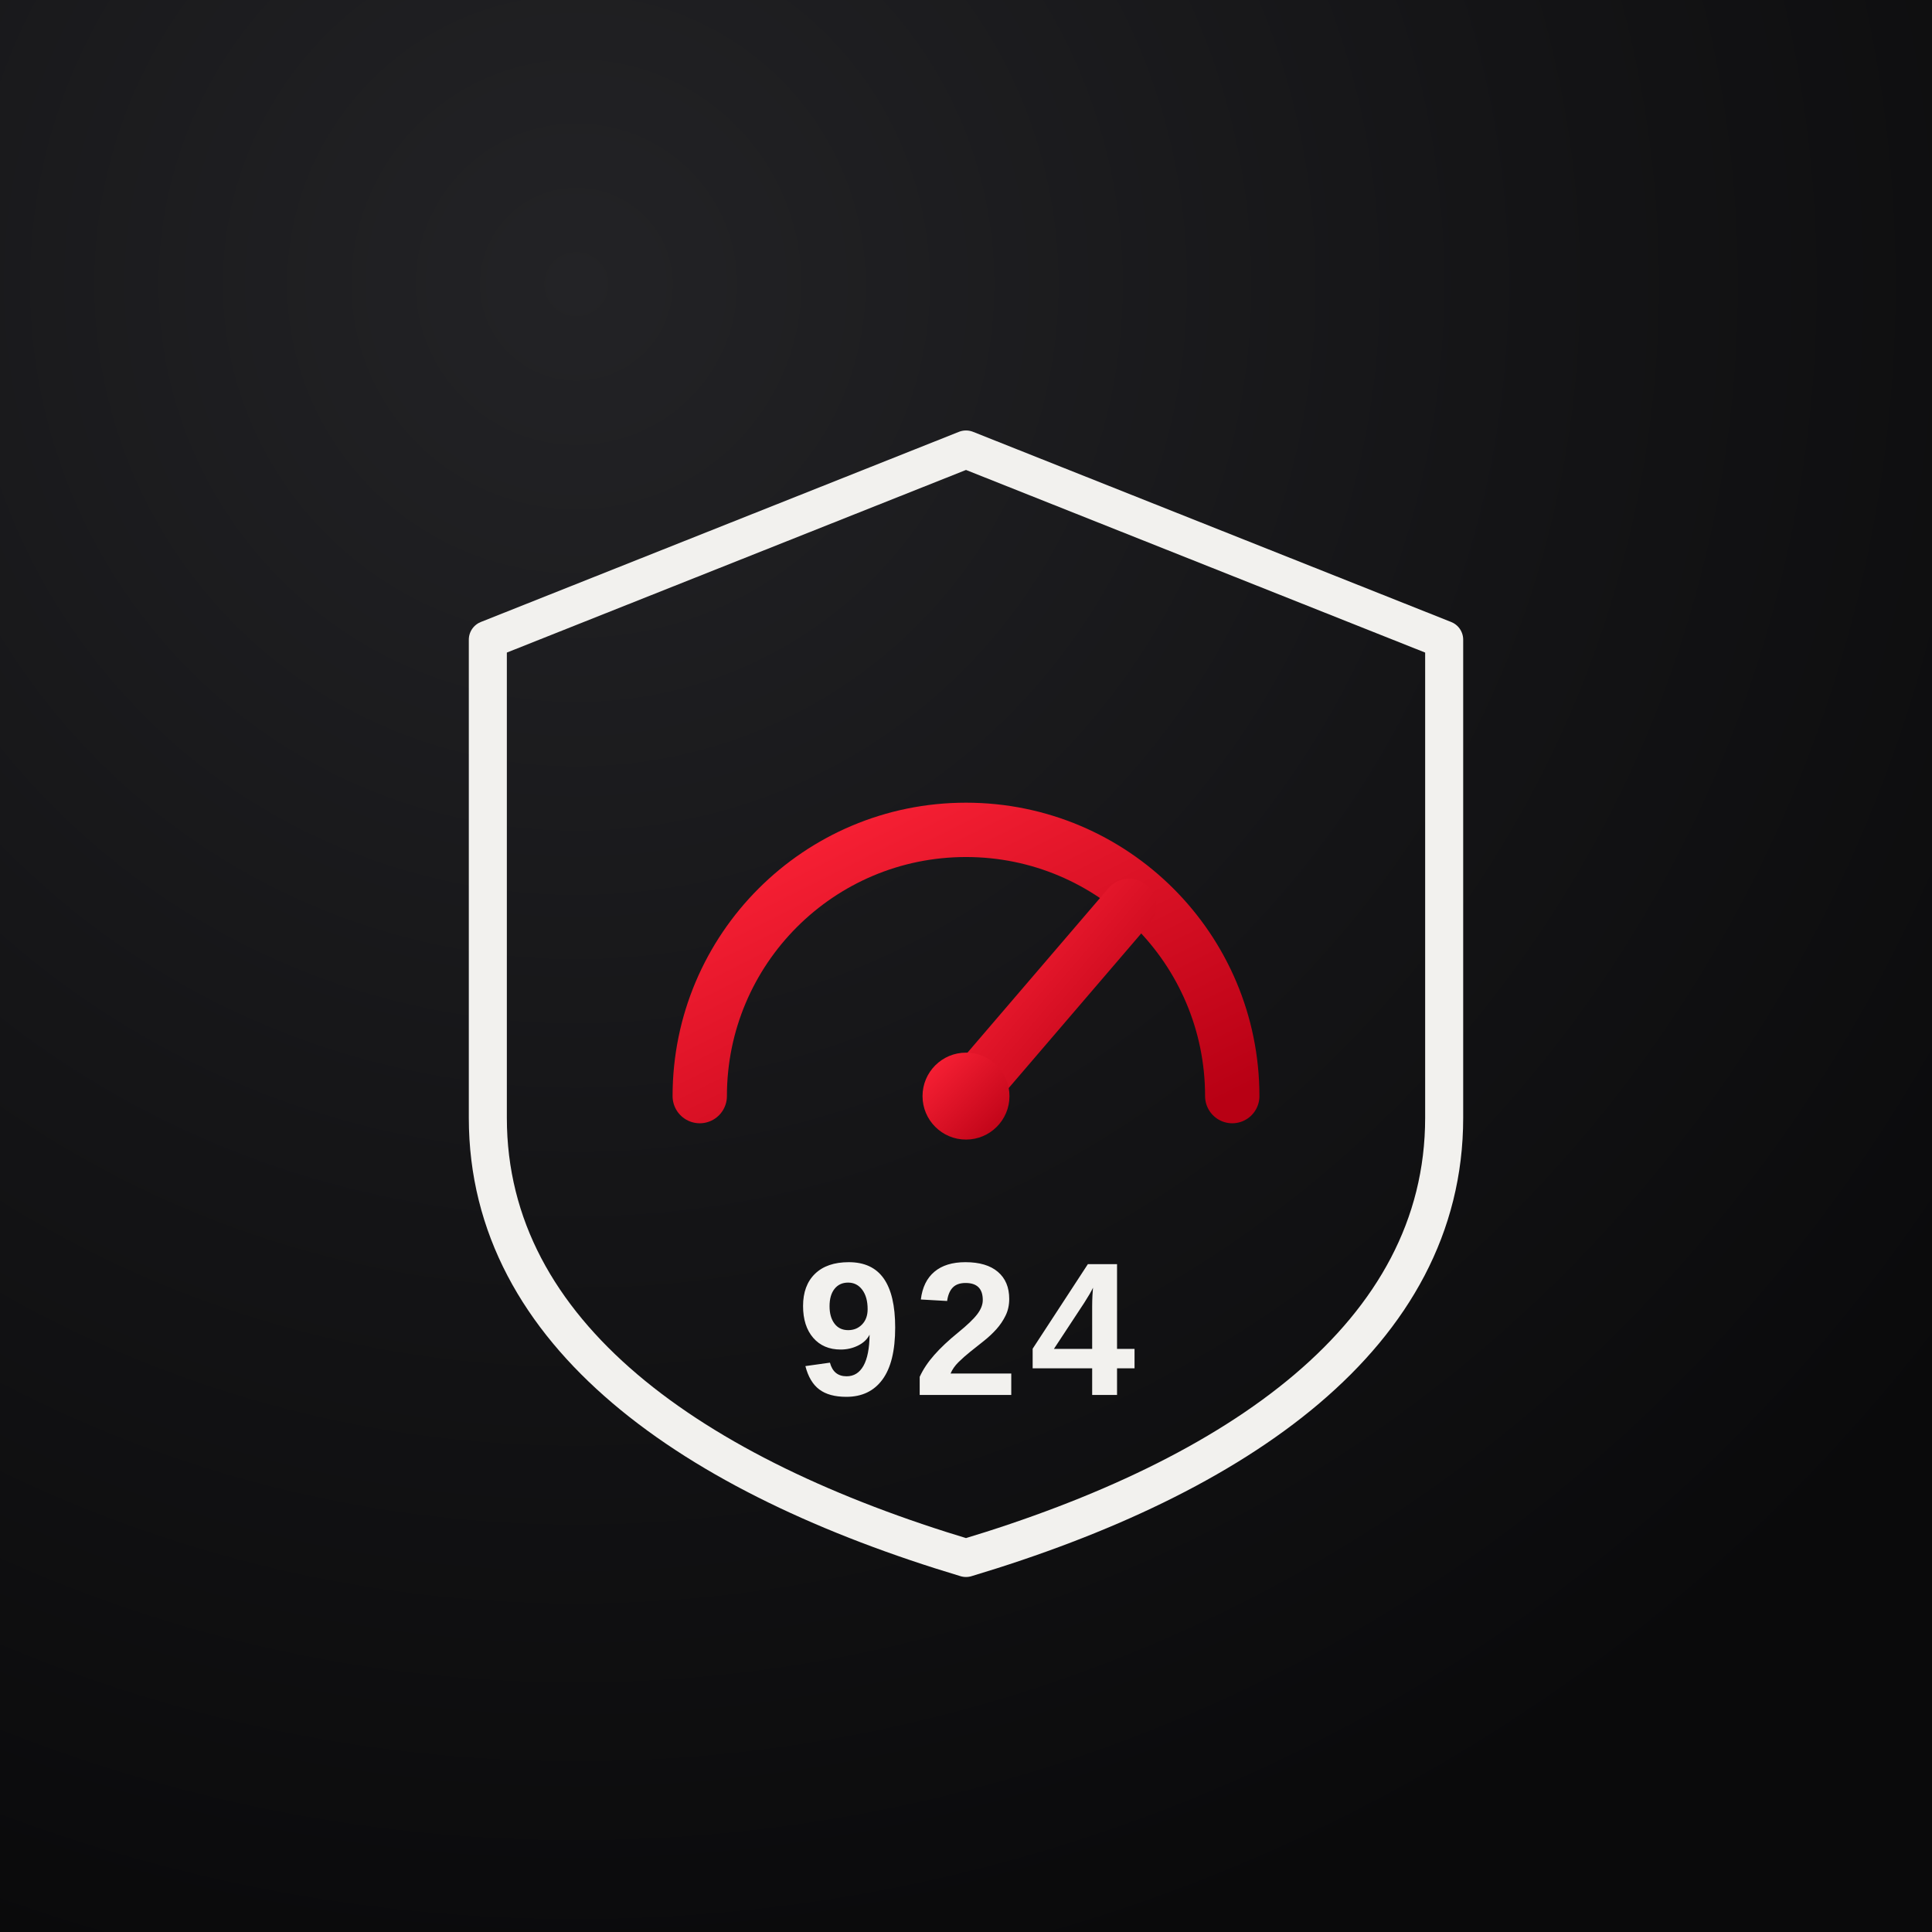
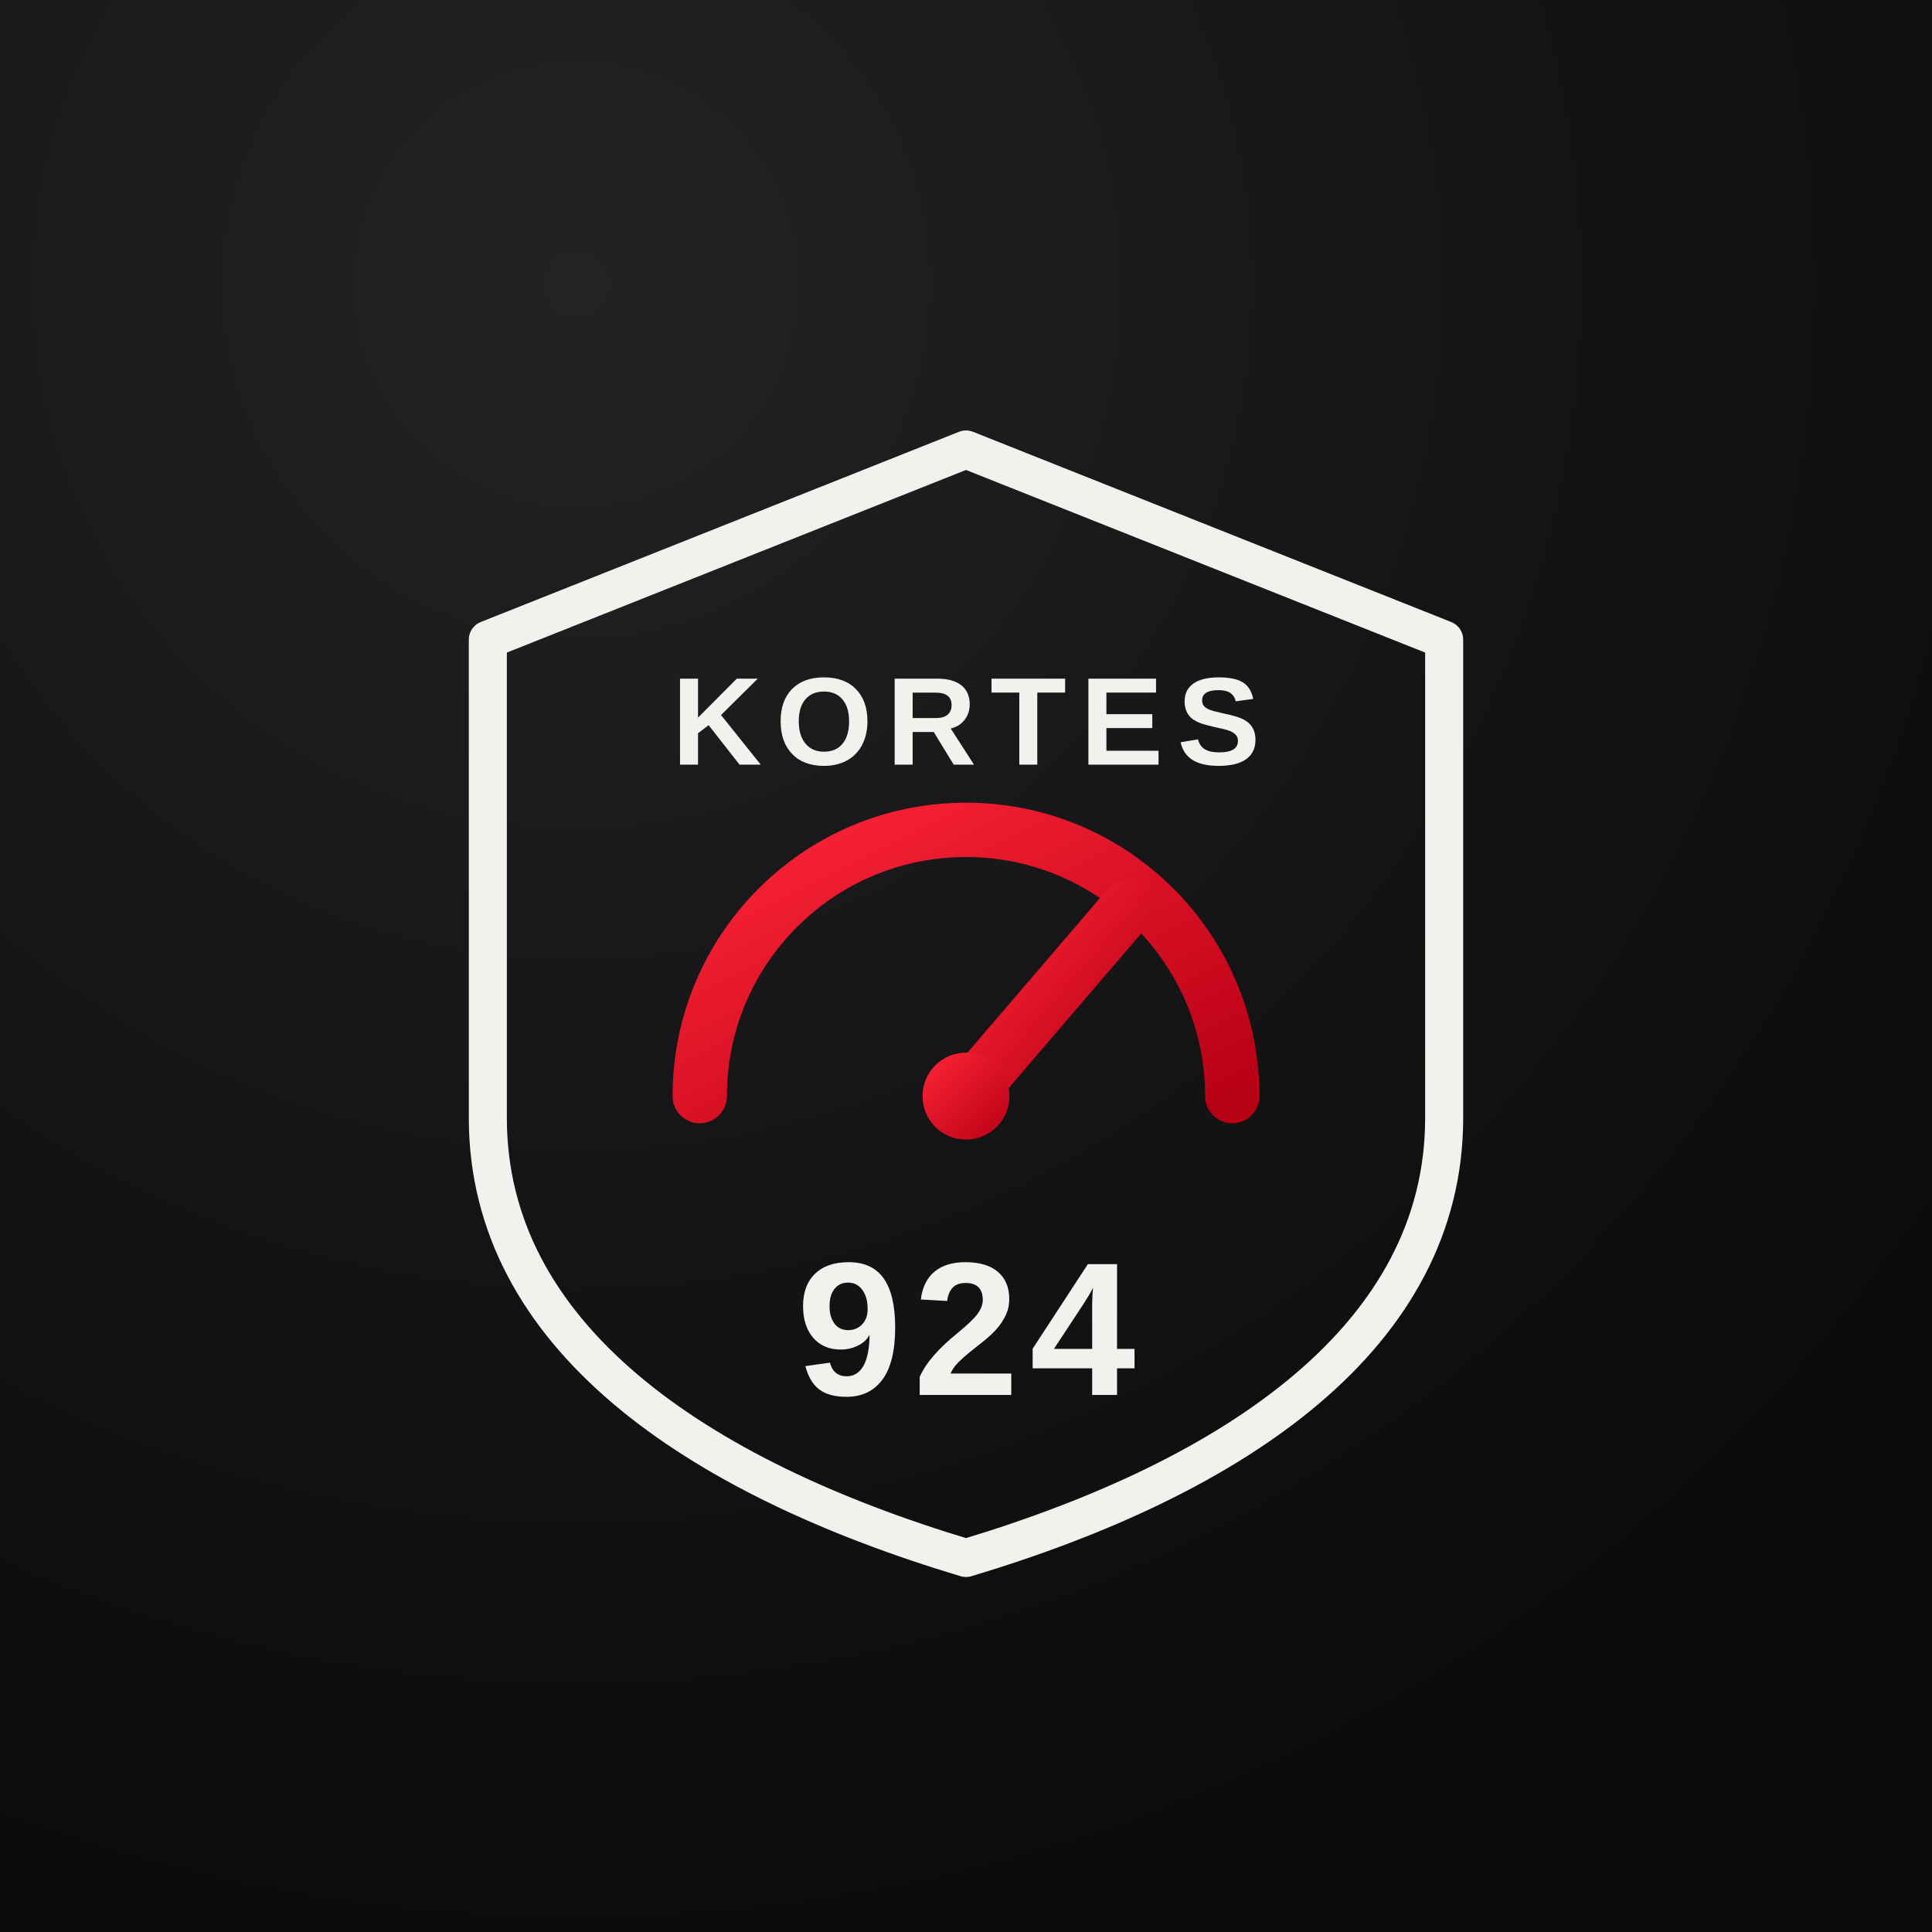
<svg xmlns="http://www.w3.org/2000/svg" width="512" height="512" viewBox="0 0 512 512">
  <defs>
    <radialGradient id="bgm" cx="30%" cy="15%" r="90%">
      <stop offset="0%" stop-color="#232326" />
      <stop offset="55%" stop-color="#141416" />
      <stop offset="100%" stop-color="#0a0a0b" />
    </radialGradient>
    <linearGradient id="needlem" x1="0%" y1="0%" x2="100%" y2="100%">
      <stop offset="0%" stop-color="#ff2438" />
      <stop offset="100%" stop-color="#b80014" />
    </linearGradient>
  </defs>
  <rect width="512" height="512" fill="url(#bgm)" />
  <g transform="translate(256,266) scale(0.72) translate(-256,-266)">
    <path d="M256 62 L432 132 V308 C432 388 356 440 256 470 C156 440 80 388 80 308 V132 Z" fill="none" stroke="#f2f1ee" stroke-width="14" stroke-linejoin="round" />
+     <text x="256" y="178" text-anchor="middle" font-family="Arial, sans-serif" font-weight="800" font-size="46" fill="#f2f1ee" letter-spacing="5">KORTES</text>
    <path d="M158 300 A98 98 0 0 1 354 300" fill="none" stroke="url(#needlem)" stroke-width="20" stroke-linecap="round" />
    <line x1="256" y1="300" x2="316" y2="230" stroke="url(#needlem)" stroke-width="20" stroke-linecap="round" />
    <circle cx="256" cy="300" r="16" fill="url(#needlem)" />
    <text x="256" y="410" text-anchor="middle" font-family="Arial, sans-serif" font-weight="800" font-size="70" fill="#f2f1ee" letter-spacing="4">924</text>
  </g>
</svg>
